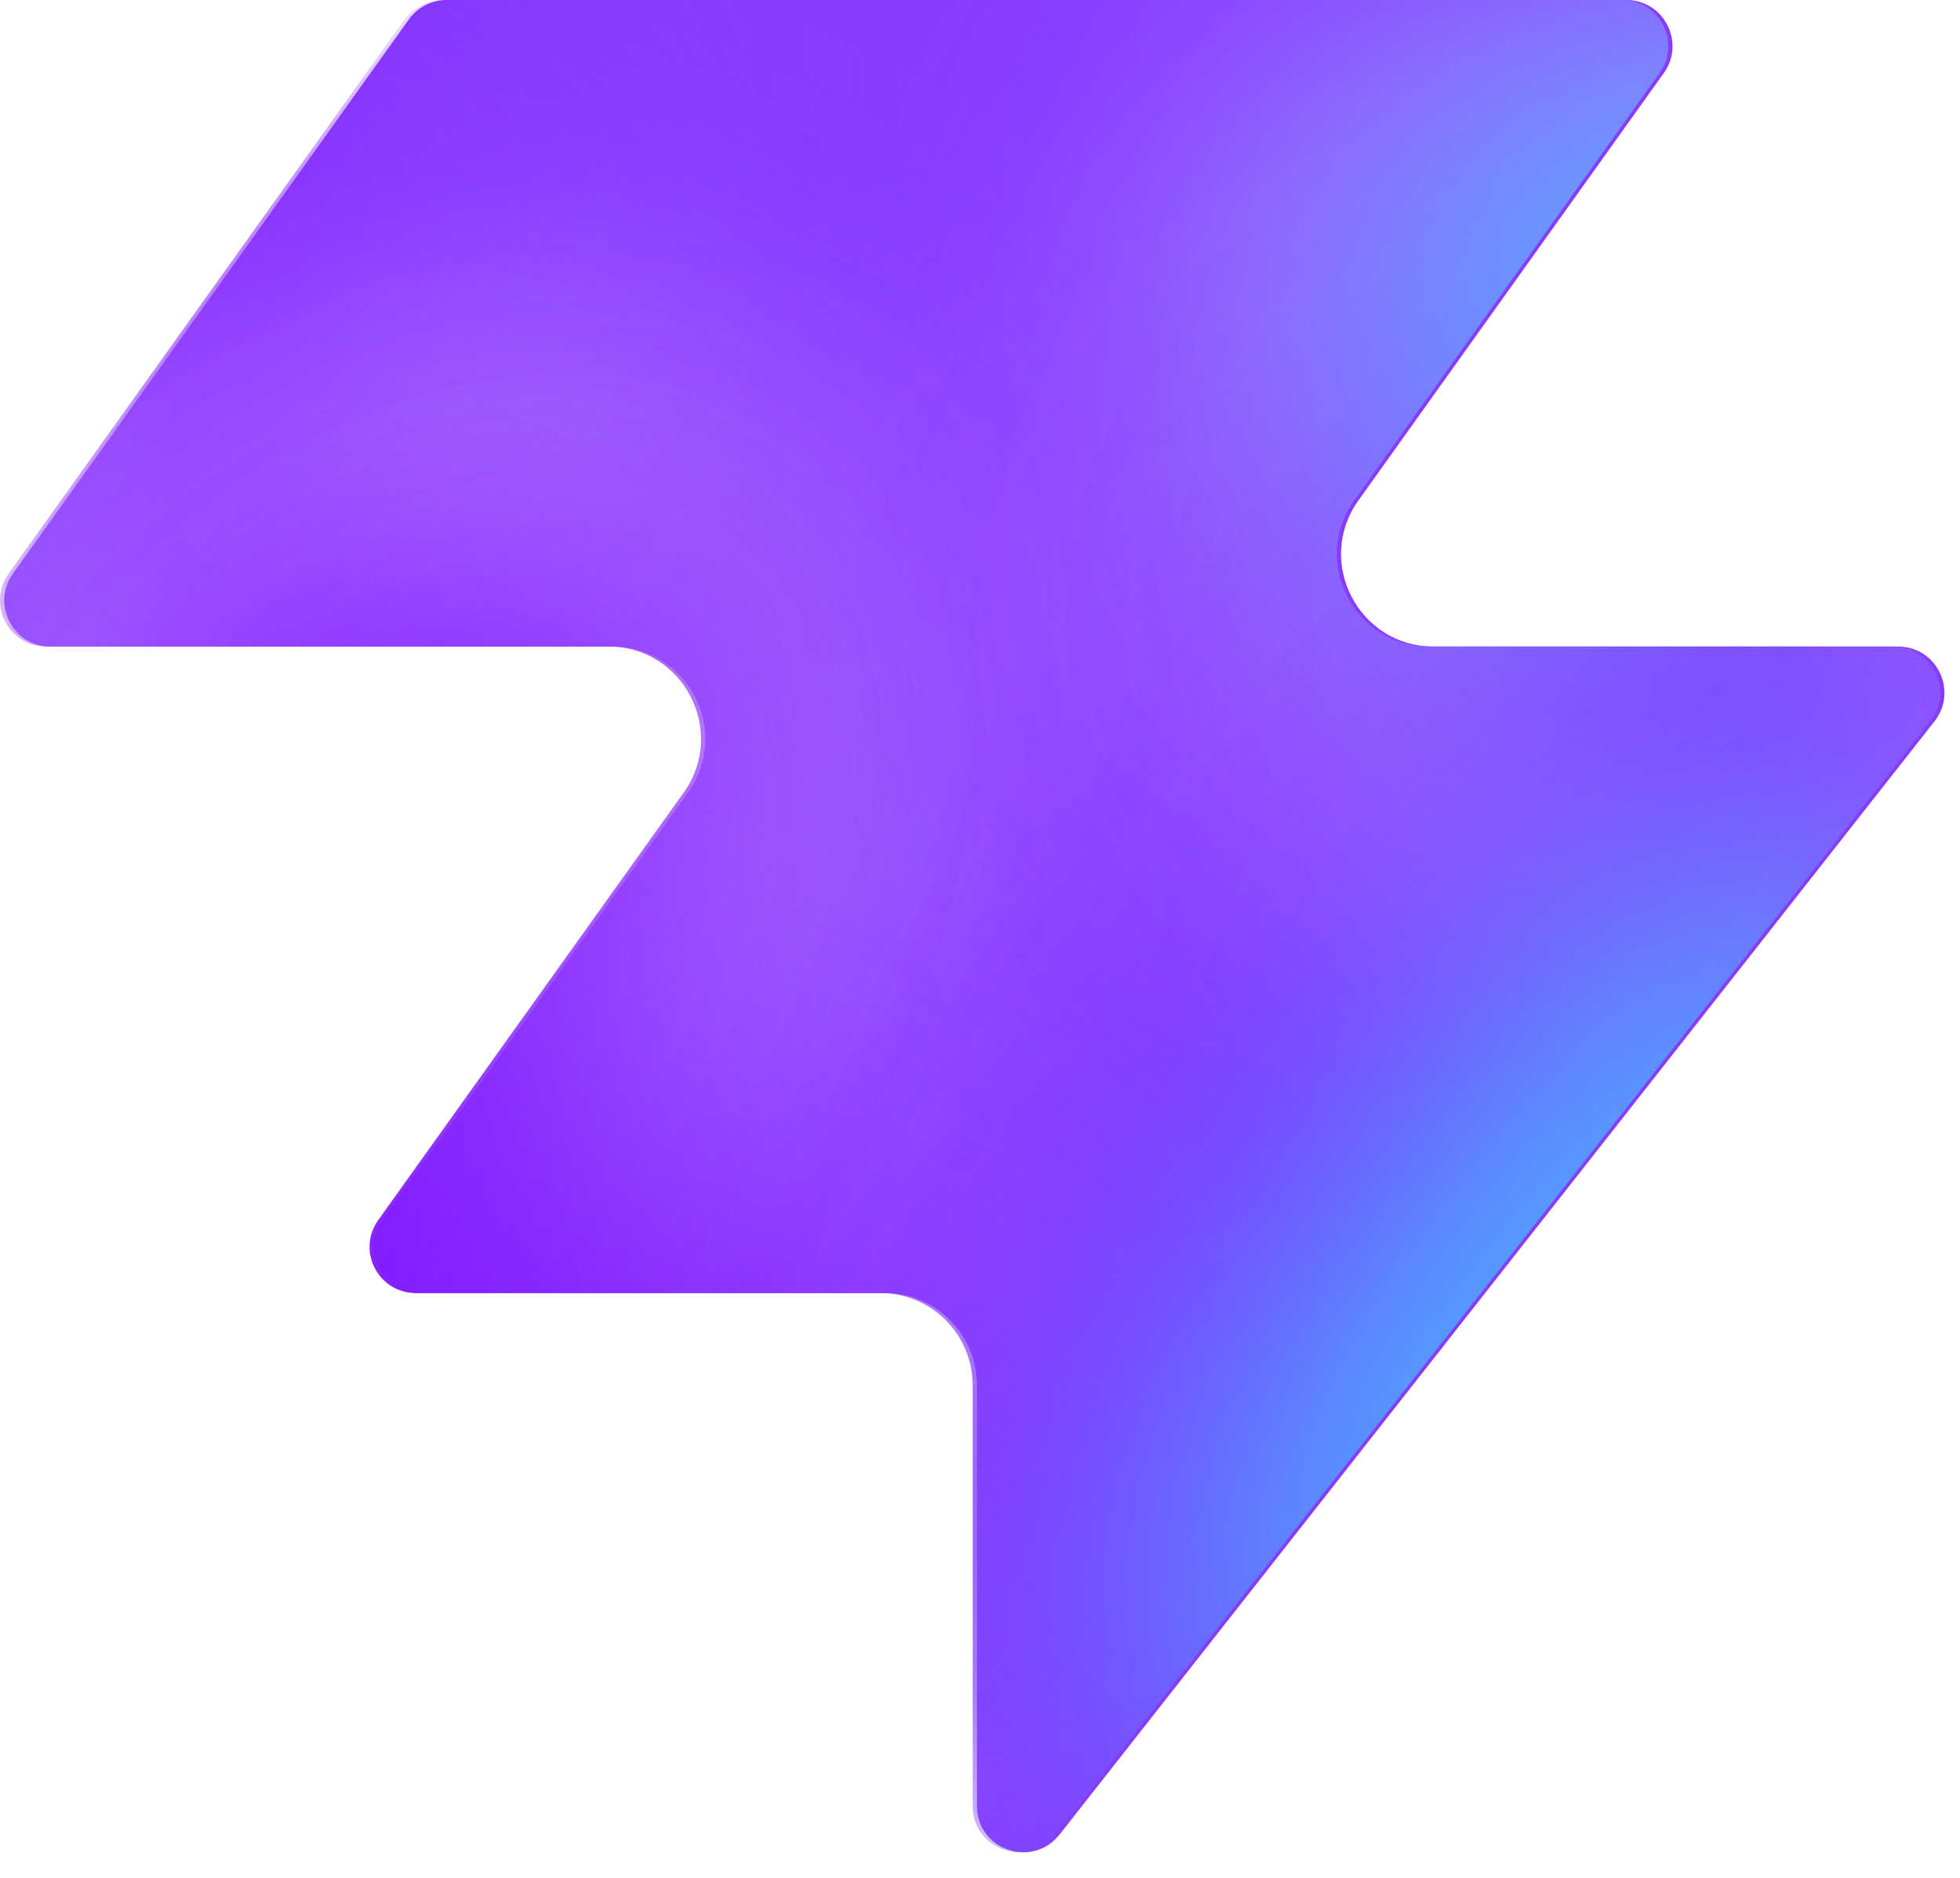
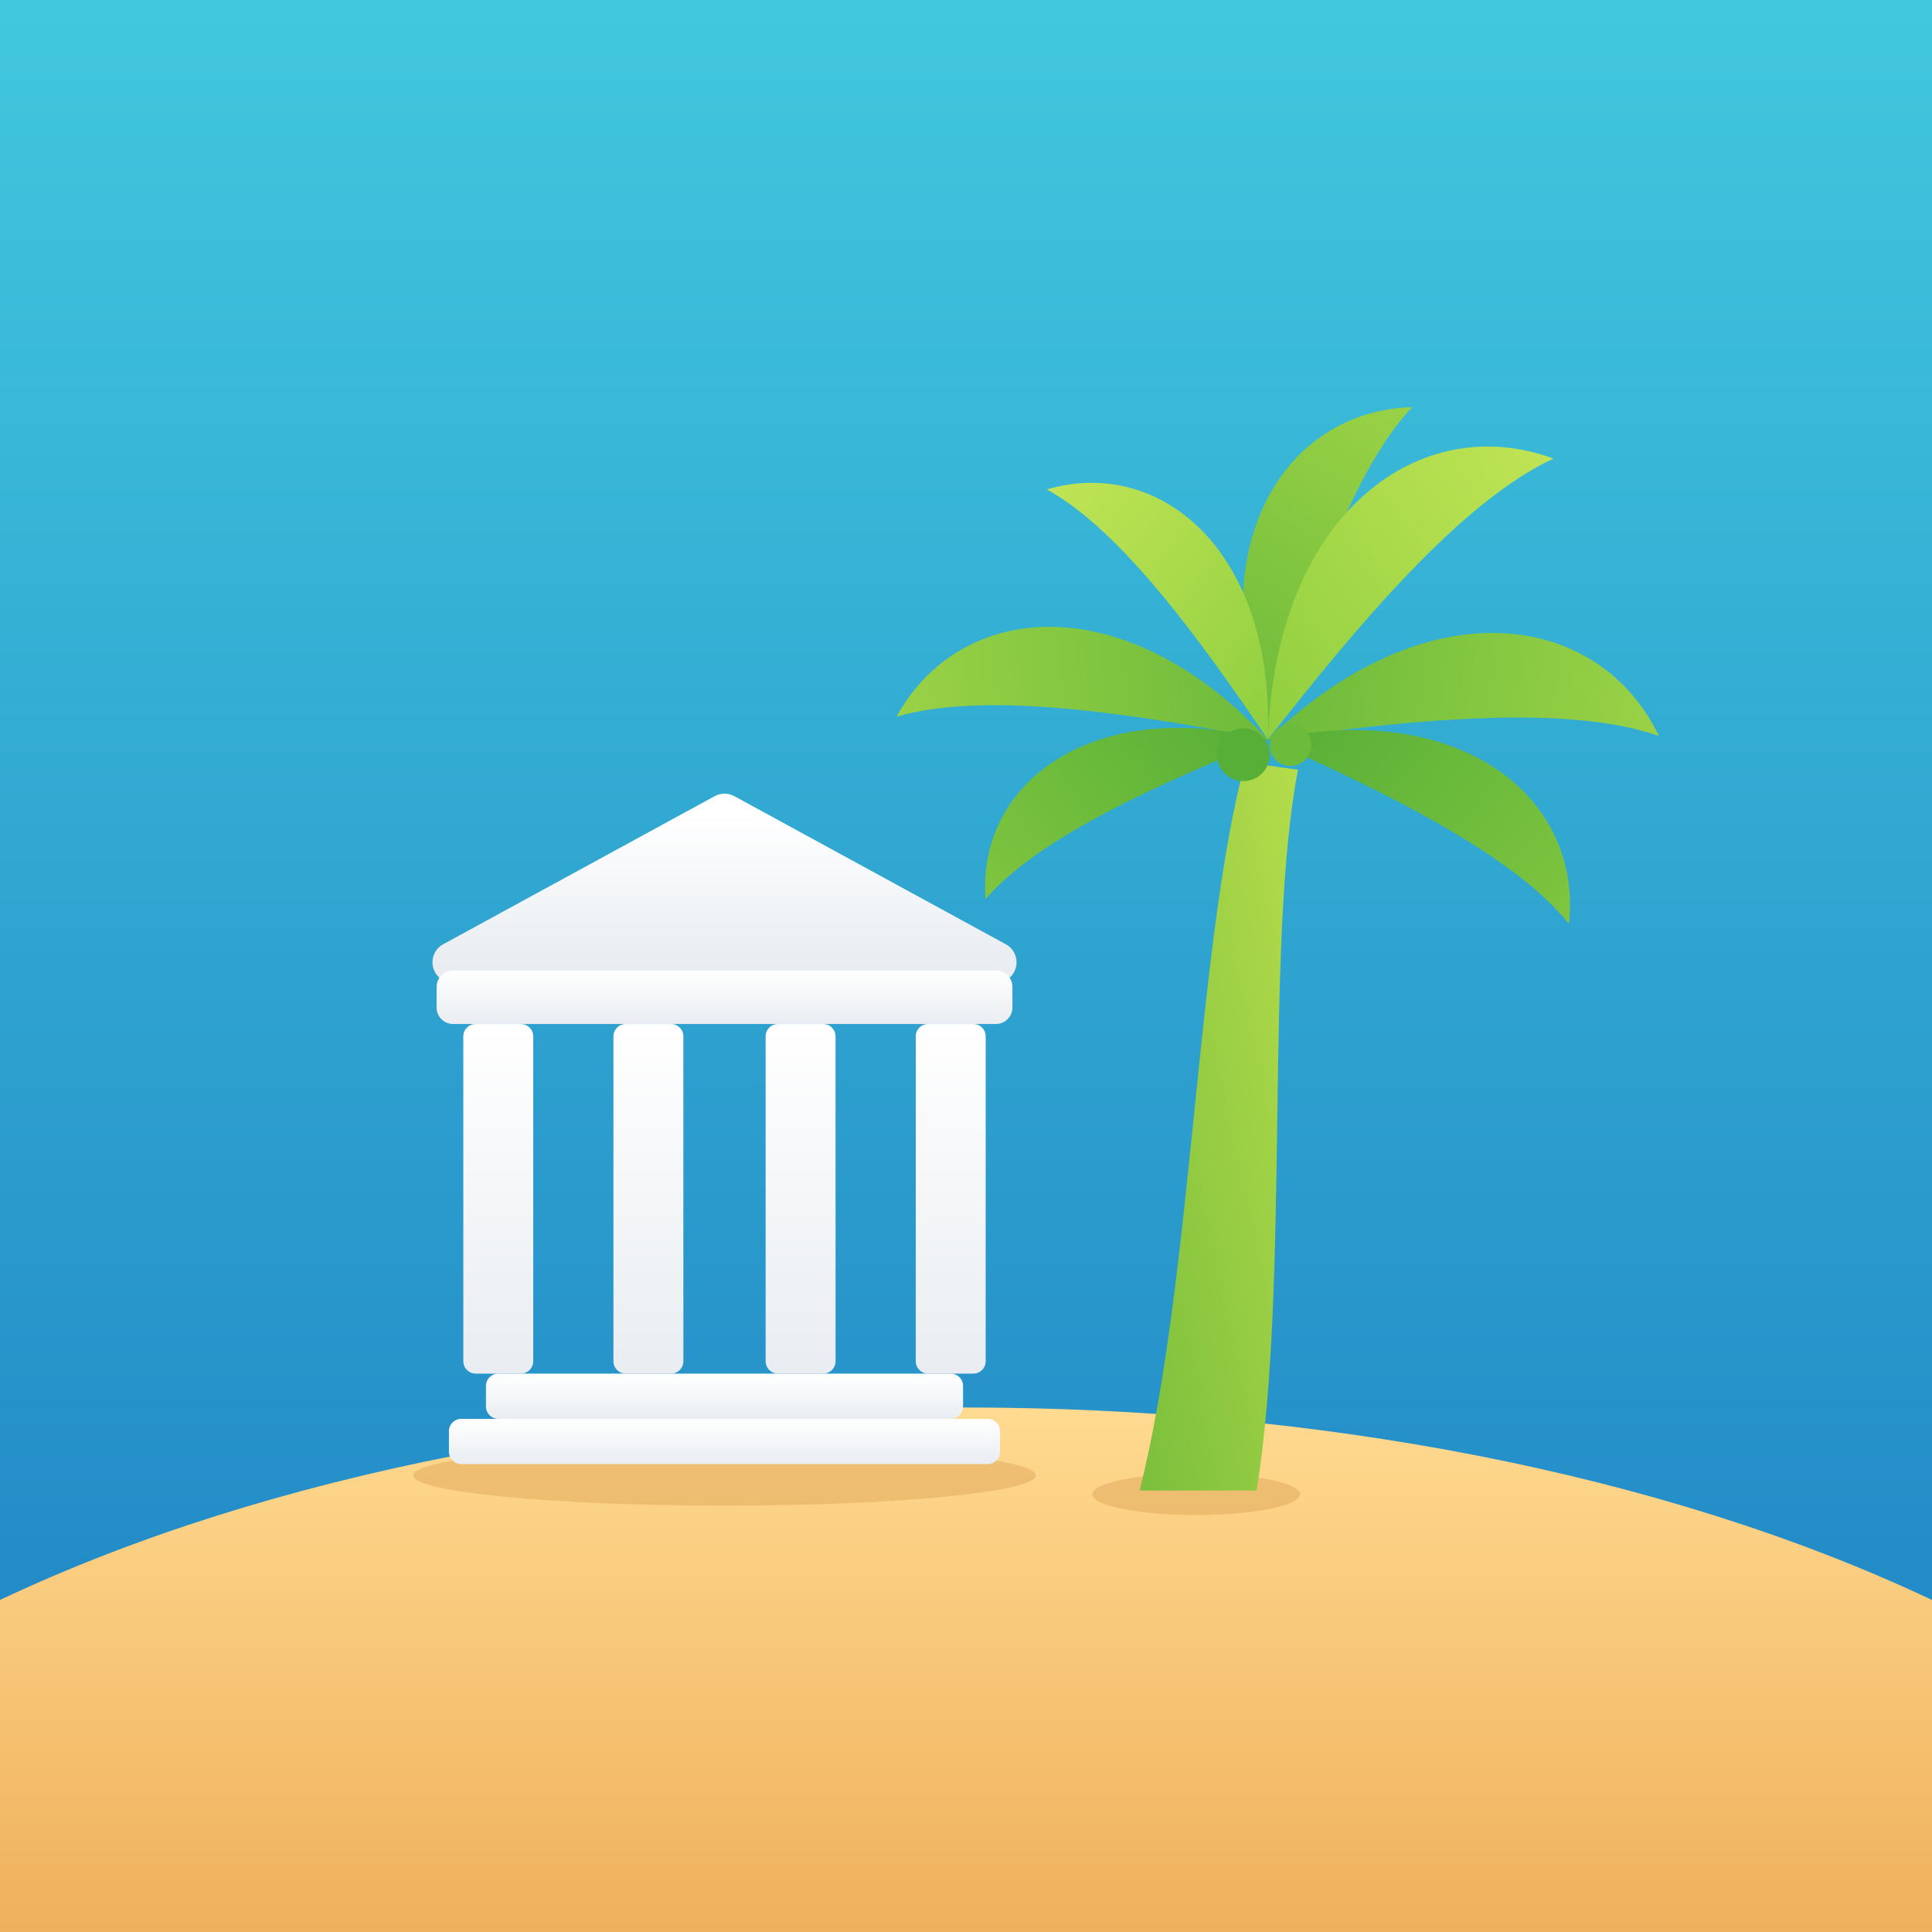
- <svg xmlns="http://www.w3.org/2000/svg" width="48" height="46" fill="none" viewBox="0 0 48 46">
-   <path fill="#863bff" d="M25.946 44.938c-.664.845-2.021.375-2.021-.698V33.937a2.26 2.26 0 0 0-2.262-2.262H10.287c-.92 0-1.456-1.04-.92-1.788l7.48-10.471c1.07-1.497 0-3.578-1.842-3.578H1.237c-.92 0-1.456-1.04-.92-1.788L10.013.474c.214-.297.556-.474.92-.474h28.894c.92 0 1.456 1.04.92 1.788l-7.48 10.471c-1.07 1.498 0 3.579 1.842 3.579h11.377c.943 0 1.473 1.088.89 1.83L25.947 44.94z" style="fill:#863bff;fill:color(display-p3 .525 .23 1);fill-opacity:1" />
-   <mask id="a" width="48" height="46" x="0" y="0" maskUnits="userSpaceOnUse" style="mask-type:alpha">
-     <path fill="#000" d="M25.842 44.938c-.664.844-2.021.375-2.021-.698V33.937a2.26 2.26 0 0 0-2.262-2.262H10.183c-.92 0-1.456-1.04-.92-1.788l7.48-10.471c1.07-1.498 0-3.579-1.842-3.579H1.133c-.92 0-1.456-1.04-.92-1.787L9.91.473c.214-.297.556-.474.92-.474h28.894c.92 0 1.456 1.04.92 1.788l-7.48 10.471c-1.07 1.498 0 3.578 1.842 3.578h11.377c.943 0 1.473 1.088.89 1.832L25.843 44.94z" style="fill:#000;fill-opacity:1" />
-   </mask>
-   <g mask="url(#a)">
-     <g filter="url(#b)">
-       <ellipse cx="5.508" cy="14.704" fill="#ede6ff" rx="5.508" ry="14.704" style="fill:#ede6ff;fill:color(display-p3 .927 .903 1);fill-opacity:1" transform="matrix(.00324 1 1 -.00324 -4.47 31.516)" />
+ <svg xmlns="http://www.w3.org/2000/svg" viewBox="0 0 32 32">
+   <g transform="scale(0.03125)">
+     <defs>
+       <linearGradient id="bg" x1="0" y1="0" x2="0" y2="1">
+         <stop offset="0" stop-color="#41C8DE" />
+         <stop offset="1" stop-color="#1C7EC2" />
+       </linearGradient>
+       <linearGradient id="sand" x1="0" y1="0" x2="0" y2="1">
+         <stop offset="0" stop-color="#FFDA90" />
+         <stop offset="1" stop-color="#EFB05C" />
+       </linearGradient>
+       <linearGradient id="white" x1="0" y1="0" x2="0" y2="1">
+         <stop offset="0" stop-color="#FFFFFF" />
+         <stop offset="1" stop-color="#E9EDF1" />
+       </linearGradient>
+       <linearGradient id="trunk" x1="0" y1="1" x2="1" y2="0">
+         <stop offset="0" stop-color="#7BBF3C" />
+         <stop offset="1" stop-color="#B5DC4B" />
+       </linearGradient>
+       <linearGradient id="frondLight" x1="0" y1="0" x2="1" y2="0">
+         <stop offset="0" stop-color="#8FCF3F" />
+         <stop offset="1" stop-color="#C0E455" />
+       </linearGradient>
+       <linearGradient id="frondMid" x1="0" y1="0" x2="1" y2="0">
+         <stop offset="0" stop-color="#6DBB3B" />
+         <stop offset="1" stop-color="#9AD246" />
+       </linearGradient>
+       <linearGradient id="frondDark" x1="0" y1="0" x2="1" y2="0">
+         <stop offset="0" stop-color="#57AF37" />
+         <stop offset="1" stop-color="#7FC53F" />
+       </linearGradient>
+     </defs>
+     <rect width="1024" height="1024" fill="url(#bg)" />
+     <path id="dune" d="M 0 848 C 288 712, 736 712, 1024 848 L 1024 1024 L 0 1024 Z" fill="url(#sand)" />
+     <ellipse cx="384" cy="782" rx="165" ry="16" fill="#D89A4E" opacity="0.4" />
+     <ellipse cx="634" cy="792" rx="55" ry="11" fill="#D89A4E" opacity="0.4" />
+     <g id="palm">
+       <path d="M 604 790 C 632 680, 634 500, 660 404 L 688 408 C 670 500, 684 680, 666 790 Z" fill="url(#trunk)" />
+       <path d="M 0 0 C 66.5 -85.5, 152 -85.5, 190 -28.5 C 142.5 -38, 66.5 -19, 0 0 Z" fill="url(#frondMid)" transform="translate(672 392) rotate(-58)" />
+       <path d="M 0 0 C 73.5 -94.5, 168 -94.5, 210 -31.5 C 157.5 -42, 73.5 -21, 0 0 Z" fill="url(#frondLight)" transform="translate(672 392) rotate(-36)" />
+       <path d="M 0 0 C 71.75 -92.25, 164 -92.25, 205 -30.75 C 153.75 -41, 71.75 -20.5, 0 0 Z" fill="url(#frondMid)" transform="translate(672 392) rotate(8)" />
+       <path d="M 0 0 C 64.75 -83.25, 148 -83.25, 185 -27.75 C 138.75 -37, 64.75 -18.5, 0 0 Z" fill="url(#frondDark)" transform="translate(672 392) rotate(40)" />
+       <path d="M 0 0 C 61.25 -78.75, 140 -78.75, 175 -26.25 C 131.25 -35, 61.25 -17.5, 0 0 Z" fill="url(#frondLight)" transform="translate(672 392) scale(-1 1) rotate(-40)" />
+       <path d="M 0 0 C 68.25 -87.75, 156 -87.75, 195 -29.25 C 146.25 -39, 68.25 -19.5, 0 0 Z" fill="url(#frondMid)" transform="translate(672 392) scale(-1 1) rotate(5)" />
+       <path d="M 0 0 C 59.5 -76.5, 136 -76.5, 170 -25.5 C 127.5 -34, 59.5 -17, 0 0 Z" fill="url(#frondDark)" transform="translate(672 392) scale(-1 1) rotate(38)" />
+       <circle cx="659" cy="400" r="14" fill="#57AF37" />
+       <circle cx="684" cy="395" r="11" fill="#6DBB3B" />
    </g>
-     <g filter="url(#c)">
-       <ellipse cx="10.399" cy="29.851" fill="#ede6ff" rx="10.399" ry="29.851" style="fill:#ede6ff;fill:color(display-p3 .927 .903 1);fill-opacity:1" transform="matrix(.00324 1 1 -.00324 -39.328 7.883)" />
-     </g>
-     <g filter="url(#d)">
-       <ellipse cx="5.508" cy="30.487" fill="#7e14ff" rx="5.508" ry="30.487" style="fill:#7e14ff;fill:color(display-p3 .492 .077 1);fill-opacity:1" transform="rotate(89.814 -25.913 -14.639)scale(1 -1)" />
-     </g>
-     <g filter="url(#e)">
-       <ellipse cx="5.508" cy="30.599" fill="#7e14ff" rx="5.508" ry="30.599" style="fill:#7e14ff;fill:color(display-p3 .492 .077 1);fill-opacity:1" transform="rotate(89.814 -32.644 -3.334)scale(1 -1)" />
-     </g>
-     <g filter="url(#f)">
-       <ellipse cx="5.508" cy="30.599" fill="#7e14ff" rx="5.508" ry="30.599" style="fill:#7e14ff;fill:color(display-p3 .492 .077 1);fill-opacity:1" transform="matrix(.00324 1 1 -.00324 -34.34 30.47)" />
-     </g>
-     <g filter="url(#g)">
-       <ellipse cx="14.072" cy="22.078" fill="#ede6ff" rx="14.072" ry="22.078" style="fill:#ede6ff;fill:color(display-p3 .927 .903 1);fill-opacity:1" transform="rotate(93.35 24.506 48.493)scale(-1 1)" />
-     </g>
-     <g filter="url(#h)">
-       <ellipse cx="3.47" cy="21.501" fill="#7e14ff" rx="3.47" ry="21.501" style="fill:#7e14ff;fill:color(display-p3 .492 .077 1);fill-opacity:1" transform="rotate(89.009 28.708 47.59)scale(-1 1)" />
-     </g>
-     <g filter="url(#i)">
-       <ellipse cx="3.47" cy="21.501" fill="#7e14ff" rx="3.47" ry="21.501" style="fill:#7e14ff;fill:color(display-p3 .492 .077 1);fill-opacity:1" transform="rotate(89.009 28.708 47.59)scale(-1 1)" />
-     </g>
-     <g filter="url(#j)">
-       <ellipse cx=".387" cy="8.972" fill="#7e14ff" rx="4.407" ry="29.108" style="fill:#7e14ff;fill:color(display-p3 .492 .077 1);fill-opacity:1" transform="rotate(39.51 .387 8.972)" />
-     </g>
-     <g filter="url(#k)">
-       <ellipse cx="47.523" cy="-6.092" fill="#7e14ff" rx="4.407" ry="29.108" style="fill:#7e14ff;fill:color(display-p3 .492 .077 1);fill-opacity:1" transform="rotate(37.892 47.523 -6.092)" />
-     </g>
-     <g filter="url(#l)">
-       <ellipse cx="41.412" cy="6.333" fill="#47bfff" rx="5.971" ry="9.665" style="fill:#47bfff;fill:color(display-p3 .28 .748 1);fill-opacity:1" transform="rotate(37.892 41.412 6.333)" />
-     </g>
-     <g filter="url(#m)">
-       <ellipse cx="-1.879" cy="38.332" fill="#7e14ff" rx="4.407" ry="29.108" style="fill:#7e14ff;fill:color(display-p3 .492 .077 1);fill-opacity:1" transform="rotate(37.892 -1.88 38.332)" />
-     </g>
-     <g filter="url(#n)">
-       <ellipse cx="-1.879" cy="38.332" fill="#7e14ff" rx="4.407" ry="29.108" style="fill:#7e14ff;fill:color(display-p3 .492 .077 1);fill-opacity:1" transform="rotate(37.892 -1.88 38.332)" />
-     </g>
-     <g filter="url(#o)">
-       <ellipse cx="35.651" cy="29.907" fill="#7e14ff" rx="4.407" ry="29.108" style="fill:#7e14ff;fill:color(display-p3 .492 .077 1);fill-opacity:1" transform="rotate(37.892 35.651 29.907)" />
-     </g>
-     <g filter="url(#p)">
-       <ellipse cx="38.418" cy="32.4" fill="#47bfff" rx="5.971" ry="15.297" style="fill:#47bfff;fill:color(display-p3 .28 .748 1);fill-opacity:1" transform="rotate(37.892 38.418 32.4)" />
+     <g id="bank" transform="translate(384 776) scale(1.09) translate(-384 -776)">
+       <path d="M 252 532 L 384 460 L 516 532 Z" fill="url(#white)" stroke="url(#white)" stroke-width="20" stroke-linejoin="round" />
+       <rect x="244" y="536" width="280" height="26" rx="8" fill="url(#white)" />
+       <rect x="257" y="562" width="34" height="170" rx="6" fill="url(#white)" />
+       <rect x="330" y="562" width="34" height="170" rx="6" fill="url(#white)" />
+       <rect x="404" y="562" width="34" height="170" rx="6" fill="url(#white)" />
+       <rect x="477" y="562" width="34" height="170" rx="6" fill="url(#white)" />
+       <rect x="268" y="732" width="232" height="22" rx="6" fill="url(#white)" />
+       <rect x="250" y="754" width="268" height="22" rx="6" fill="url(#white)" />
    </g>
  </g>
-   <defs>
-     <filter id="b" width="60.045" height="41.654" x="-19.77" y="16.149" color-interpolation-filters="sRGB" filterUnits="userSpaceOnUse">
-       <feFlood flood-opacity="0" result="BackgroundImageFix" />
-       <feBlend in="SourceGraphic" in2="BackgroundImageFix" result="shape" />
-       <feGaussianBlur result="effect1_foregroundBlur_2002_17158" stdDeviation="7.659" />
-     </filter>
-     <filter id="c" width="90.34" height="51.437" x="-54.613" y="-7.533" color-interpolation-filters="sRGB" filterUnits="userSpaceOnUse">
-       <feFlood flood-opacity="0" result="BackgroundImageFix" />
-       <feBlend in="SourceGraphic" in2="BackgroundImageFix" result="shape" />
-       <feGaussianBlur result="effect1_foregroundBlur_2002_17158" stdDeviation="7.659" />
-     </filter>
-     <filter id="d" width="79.355" height="29.4" x="-49.64" y="2.03" color-interpolation-filters="sRGB" filterUnits="userSpaceOnUse">
-       <feFlood flood-opacity="0" result="BackgroundImageFix" />
-       <feBlend in="SourceGraphic" in2="BackgroundImageFix" result="shape" />
-       <feGaussianBlur result="effect1_foregroundBlur_2002_17158" stdDeviation="4.596" />
-     </filter>
-     <filter id="e" width="79.579" height="29.4" x="-45.045" y="20.029" color-interpolation-filters="sRGB" filterUnits="userSpaceOnUse">
-       <feFlood flood-opacity="0" result="BackgroundImageFix" />
-       <feBlend in="SourceGraphic" in2="BackgroundImageFix" result="shape" />
-       <feGaussianBlur result="effect1_foregroundBlur_2002_17158" stdDeviation="4.596" />
-     </filter>
-     <filter id="f" width="79.579" height="29.4" x="-43.513" y="21.178" color-interpolation-filters="sRGB" filterUnits="userSpaceOnUse">
-       <feFlood flood-opacity="0" result="BackgroundImageFix" />
-       <feBlend in="SourceGraphic" in2="BackgroundImageFix" result="shape" />
-       <feGaussianBlur result="effect1_foregroundBlur_2002_17158" stdDeviation="4.596" />
-     </filter>
-     <filter id="g" width="74.749" height="58.852" x="15.756" y="-17.901" color-interpolation-filters="sRGB" filterUnits="userSpaceOnUse">
-       <feFlood flood-opacity="0" result="BackgroundImageFix" />
-       <feBlend in="SourceGraphic" in2="BackgroundImageFix" result="shape" />
-       <feGaussianBlur result="effect1_foregroundBlur_2002_17158" stdDeviation="7.659" />
-     </filter>
-     <filter id="h" width="61.377" height="25.362" x="23.548" y="2.284" color-interpolation-filters="sRGB" filterUnits="userSpaceOnUse">
-       <feFlood flood-opacity="0" result="BackgroundImageFix" />
-       <feBlend in="SourceGraphic" in2="BackgroundImageFix" result="shape" />
-       <feGaussianBlur result="effect1_foregroundBlur_2002_17158" stdDeviation="4.596" />
-     </filter>
-     <filter id="i" width="61.377" height="25.362" x="23.548" y="2.284" color-interpolation-filters="sRGB" filterUnits="userSpaceOnUse">
-       <feFlood flood-opacity="0" result="BackgroundImageFix" />
-       <feBlend in="SourceGraphic" in2="BackgroundImageFix" result="shape" />
-       <feGaussianBlur result="effect1_foregroundBlur_2002_17158" stdDeviation="4.596" />
-     </filter>
-     <filter id="j" width="56.045" height="63.649" x="-27.636" y="-22.853" color-interpolation-filters="sRGB" filterUnits="userSpaceOnUse">
-       <feFlood flood-opacity="0" result="BackgroundImageFix" />
-       <feBlend in="SourceGraphic" in2="BackgroundImageFix" result="shape" />
-       <feGaussianBlur result="effect1_foregroundBlur_2002_17158" stdDeviation="4.596" />
-     </filter>
-     <filter id="k" width="54.814" height="64.646" x="20.116" y="-38.415" color-interpolation-filters="sRGB" filterUnits="userSpaceOnUse">
-       <feFlood flood-opacity="0" result="BackgroundImageFix" />
-       <feBlend in="SourceGraphic" in2="BackgroundImageFix" result="shape" />
-       <feGaussianBlur result="effect1_foregroundBlur_2002_17158" stdDeviation="4.596" />
-     </filter>
-     <filter id="l" width="33.541" height="35.313" x="24.641" y="-11.323" color-interpolation-filters="sRGB" filterUnits="userSpaceOnUse">
-       <feFlood flood-opacity="0" result="BackgroundImageFix" />
-       <feBlend in="SourceGraphic" in2="BackgroundImageFix" result="shape" />
-       <feGaussianBlur result="effect1_foregroundBlur_2002_17158" stdDeviation="4.596" />
-     </filter>
-     <filter id="m" width="54.814" height="64.646" x="-29.286" y="6.009" color-interpolation-filters="sRGB" filterUnits="userSpaceOnUse">
-       <feFlood flood-opacity="0" result="BackgroundImageFix" />
-       <feBlend in="SourceGraphic" in2="BackgroundImageFix" result="shape" />
-       <feGaussianBlur result="effect1_foregroundBlur_2002_17158" stdDeviation="4.596" />
-     </filter>
-     <filter id="n" width="54.814" height="64.646" x="-29.286" y="6.009" color-interpolation-filters="sRGB" filterUnits="userSpaceOnUse">
-       <feFlood flood-opacity="0" result="BackgroundImageFix" />
-       <feBlend in="SourceGraphic" in2="BackgroundImageFix" result="shape" />
-       <feGaussianBlur result="effect1_foregroundBlur_2002_17158" stdDeviation="4.596" />
-     </filter>
-     <filter id="o" width="54.814" height="64.646" x="8.244" y="-2.416" color-interpolation-filters="sRGB" filterUnits="userSpaceOnUse">
-       <feFlood flood-opacity="0" result="BackgroundImageFix" />
-       <feBlend in="SourceGraphic" in2="BackgroundImageFix" result="shape" />
-       <feGaussianBlur result="effect1_foregroundBlur_2002_17158" stdDeviation="4.596" />
-     </filter>
-     <filter id="p" width="39.409" height="43.623" x="18.713" y="10.588" color-interpolation-filters="sRGB" filterUnits="userSpaceOnUse">
-       <feFlood flood-opacity="0" result="BackgroundImageFix" />
-       <feBlend in="SourceGraphic" in2="BackgroundImageFix" result="shape" />
-       <feGaussianBlur result="effect1_foregroundBlur_2002_17158" stdDeviation="4.596" />
-     </filter>
-   </defs>
</svg>
